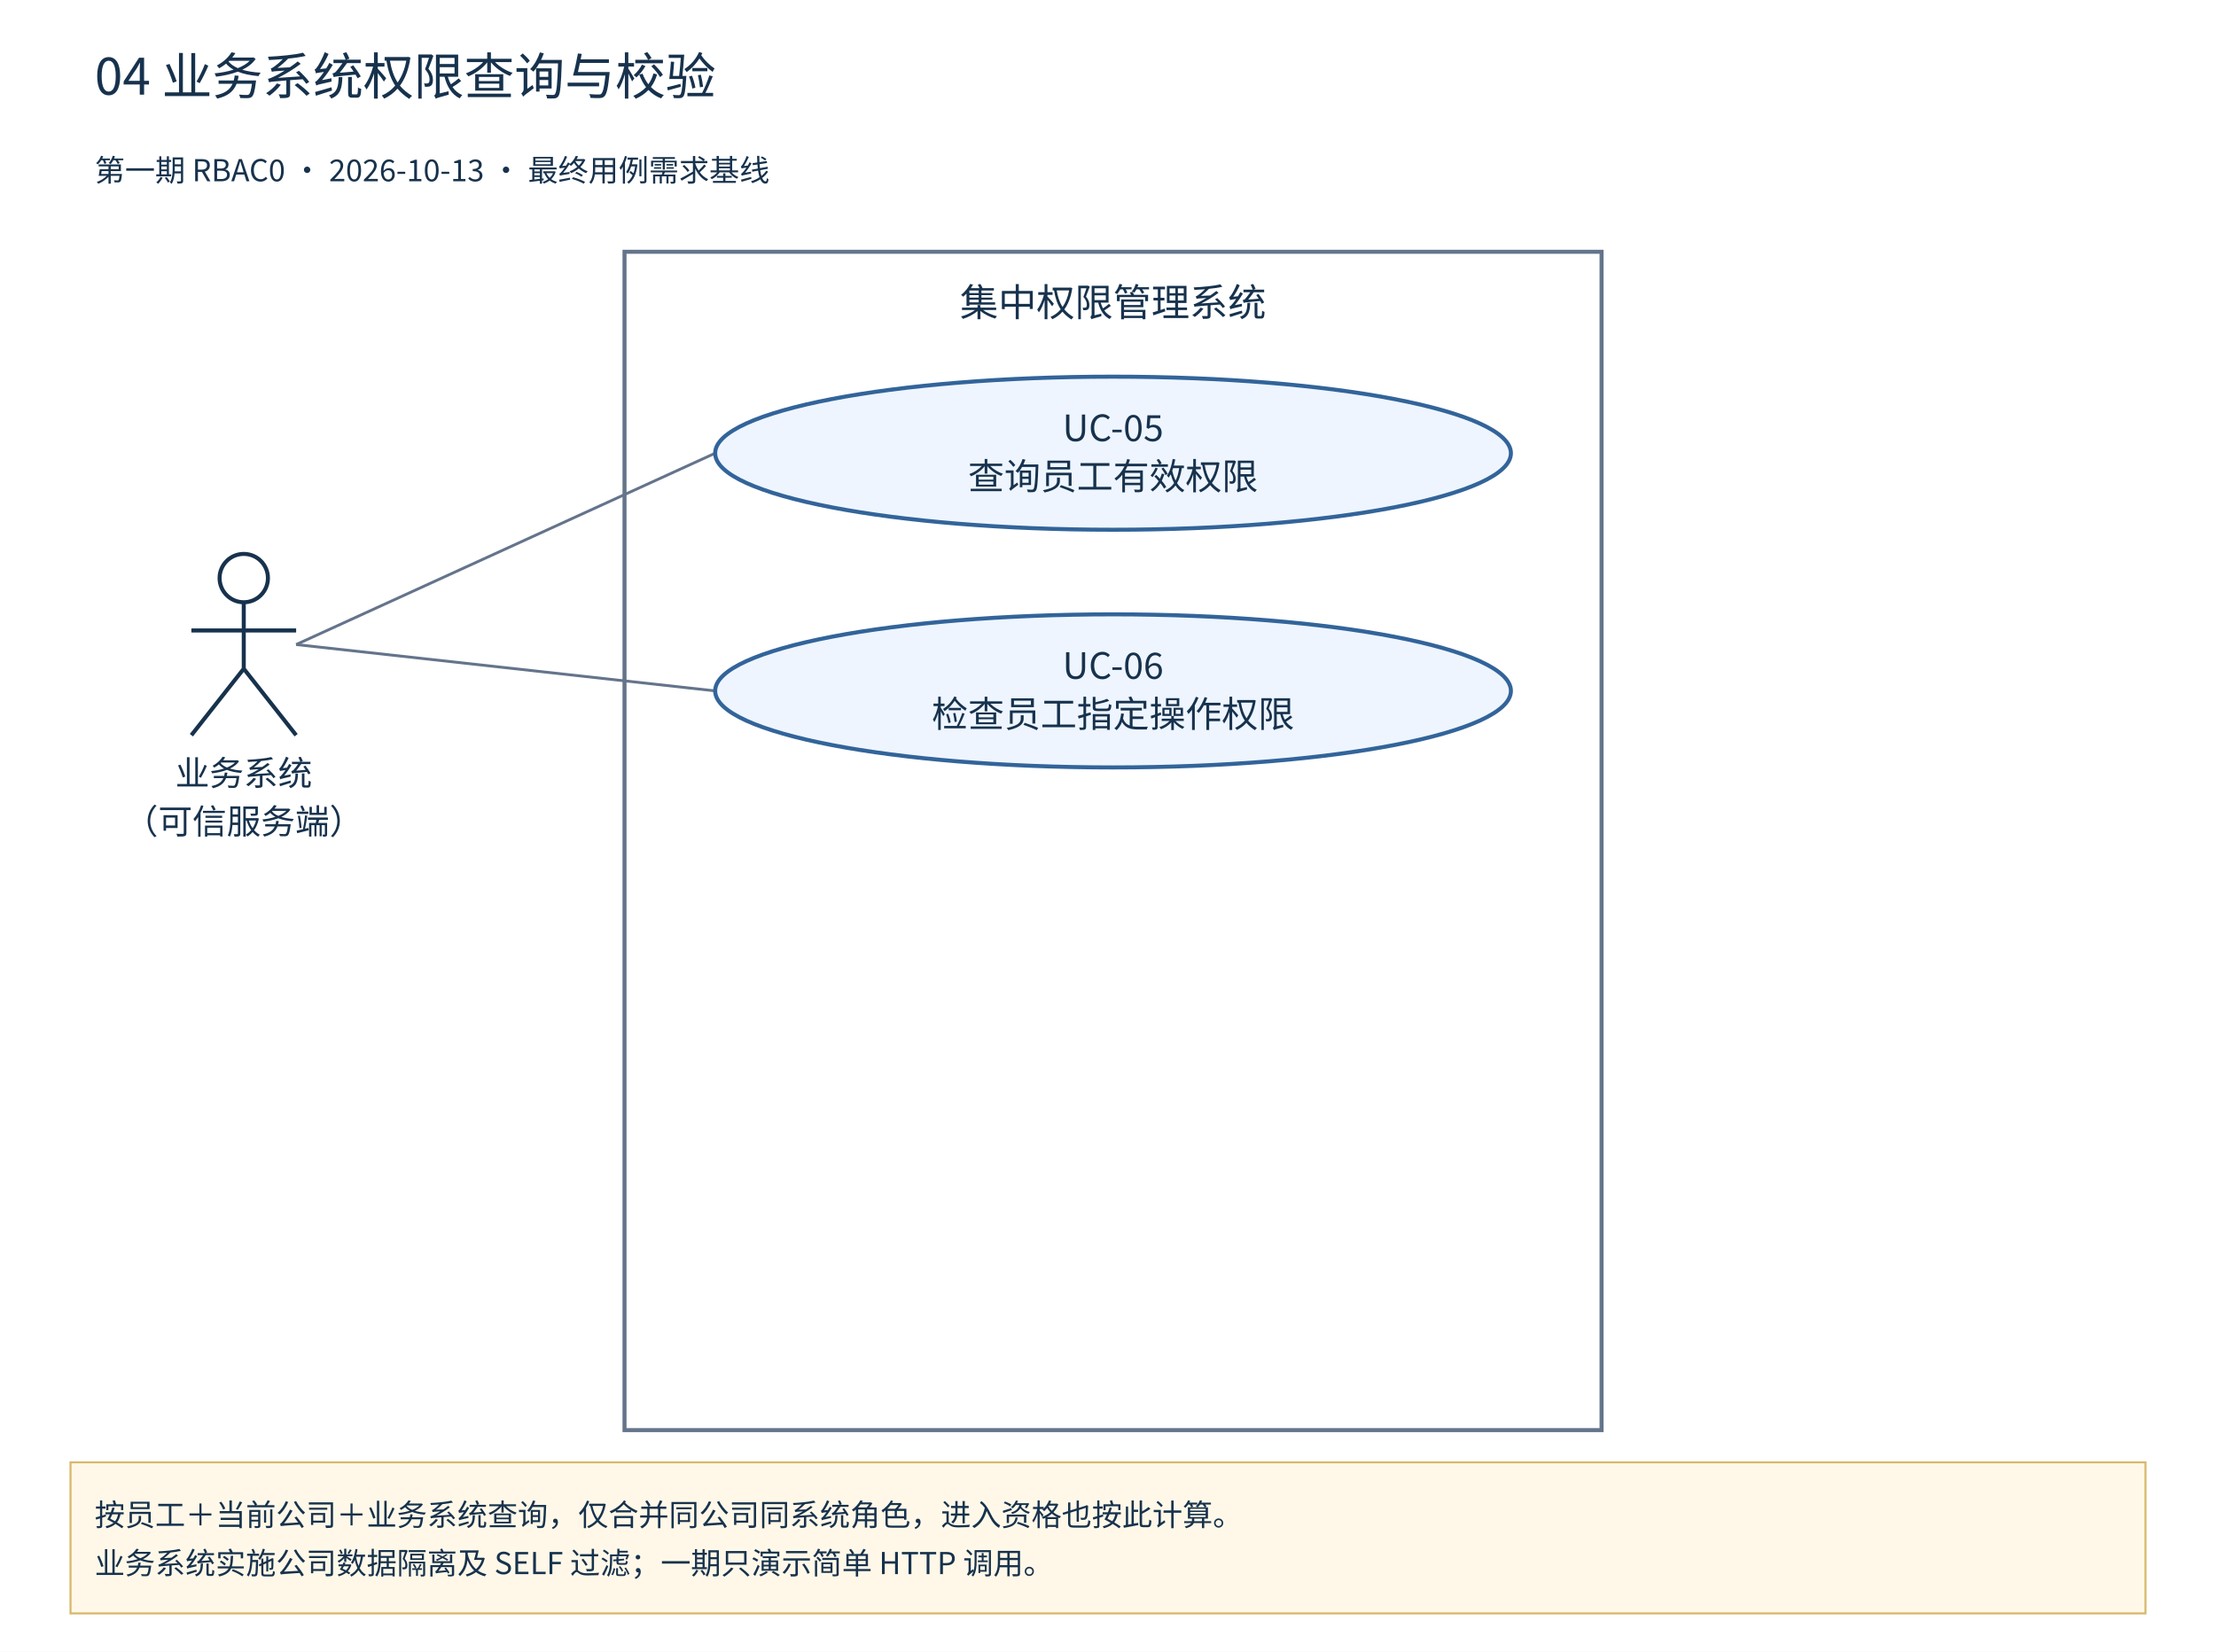
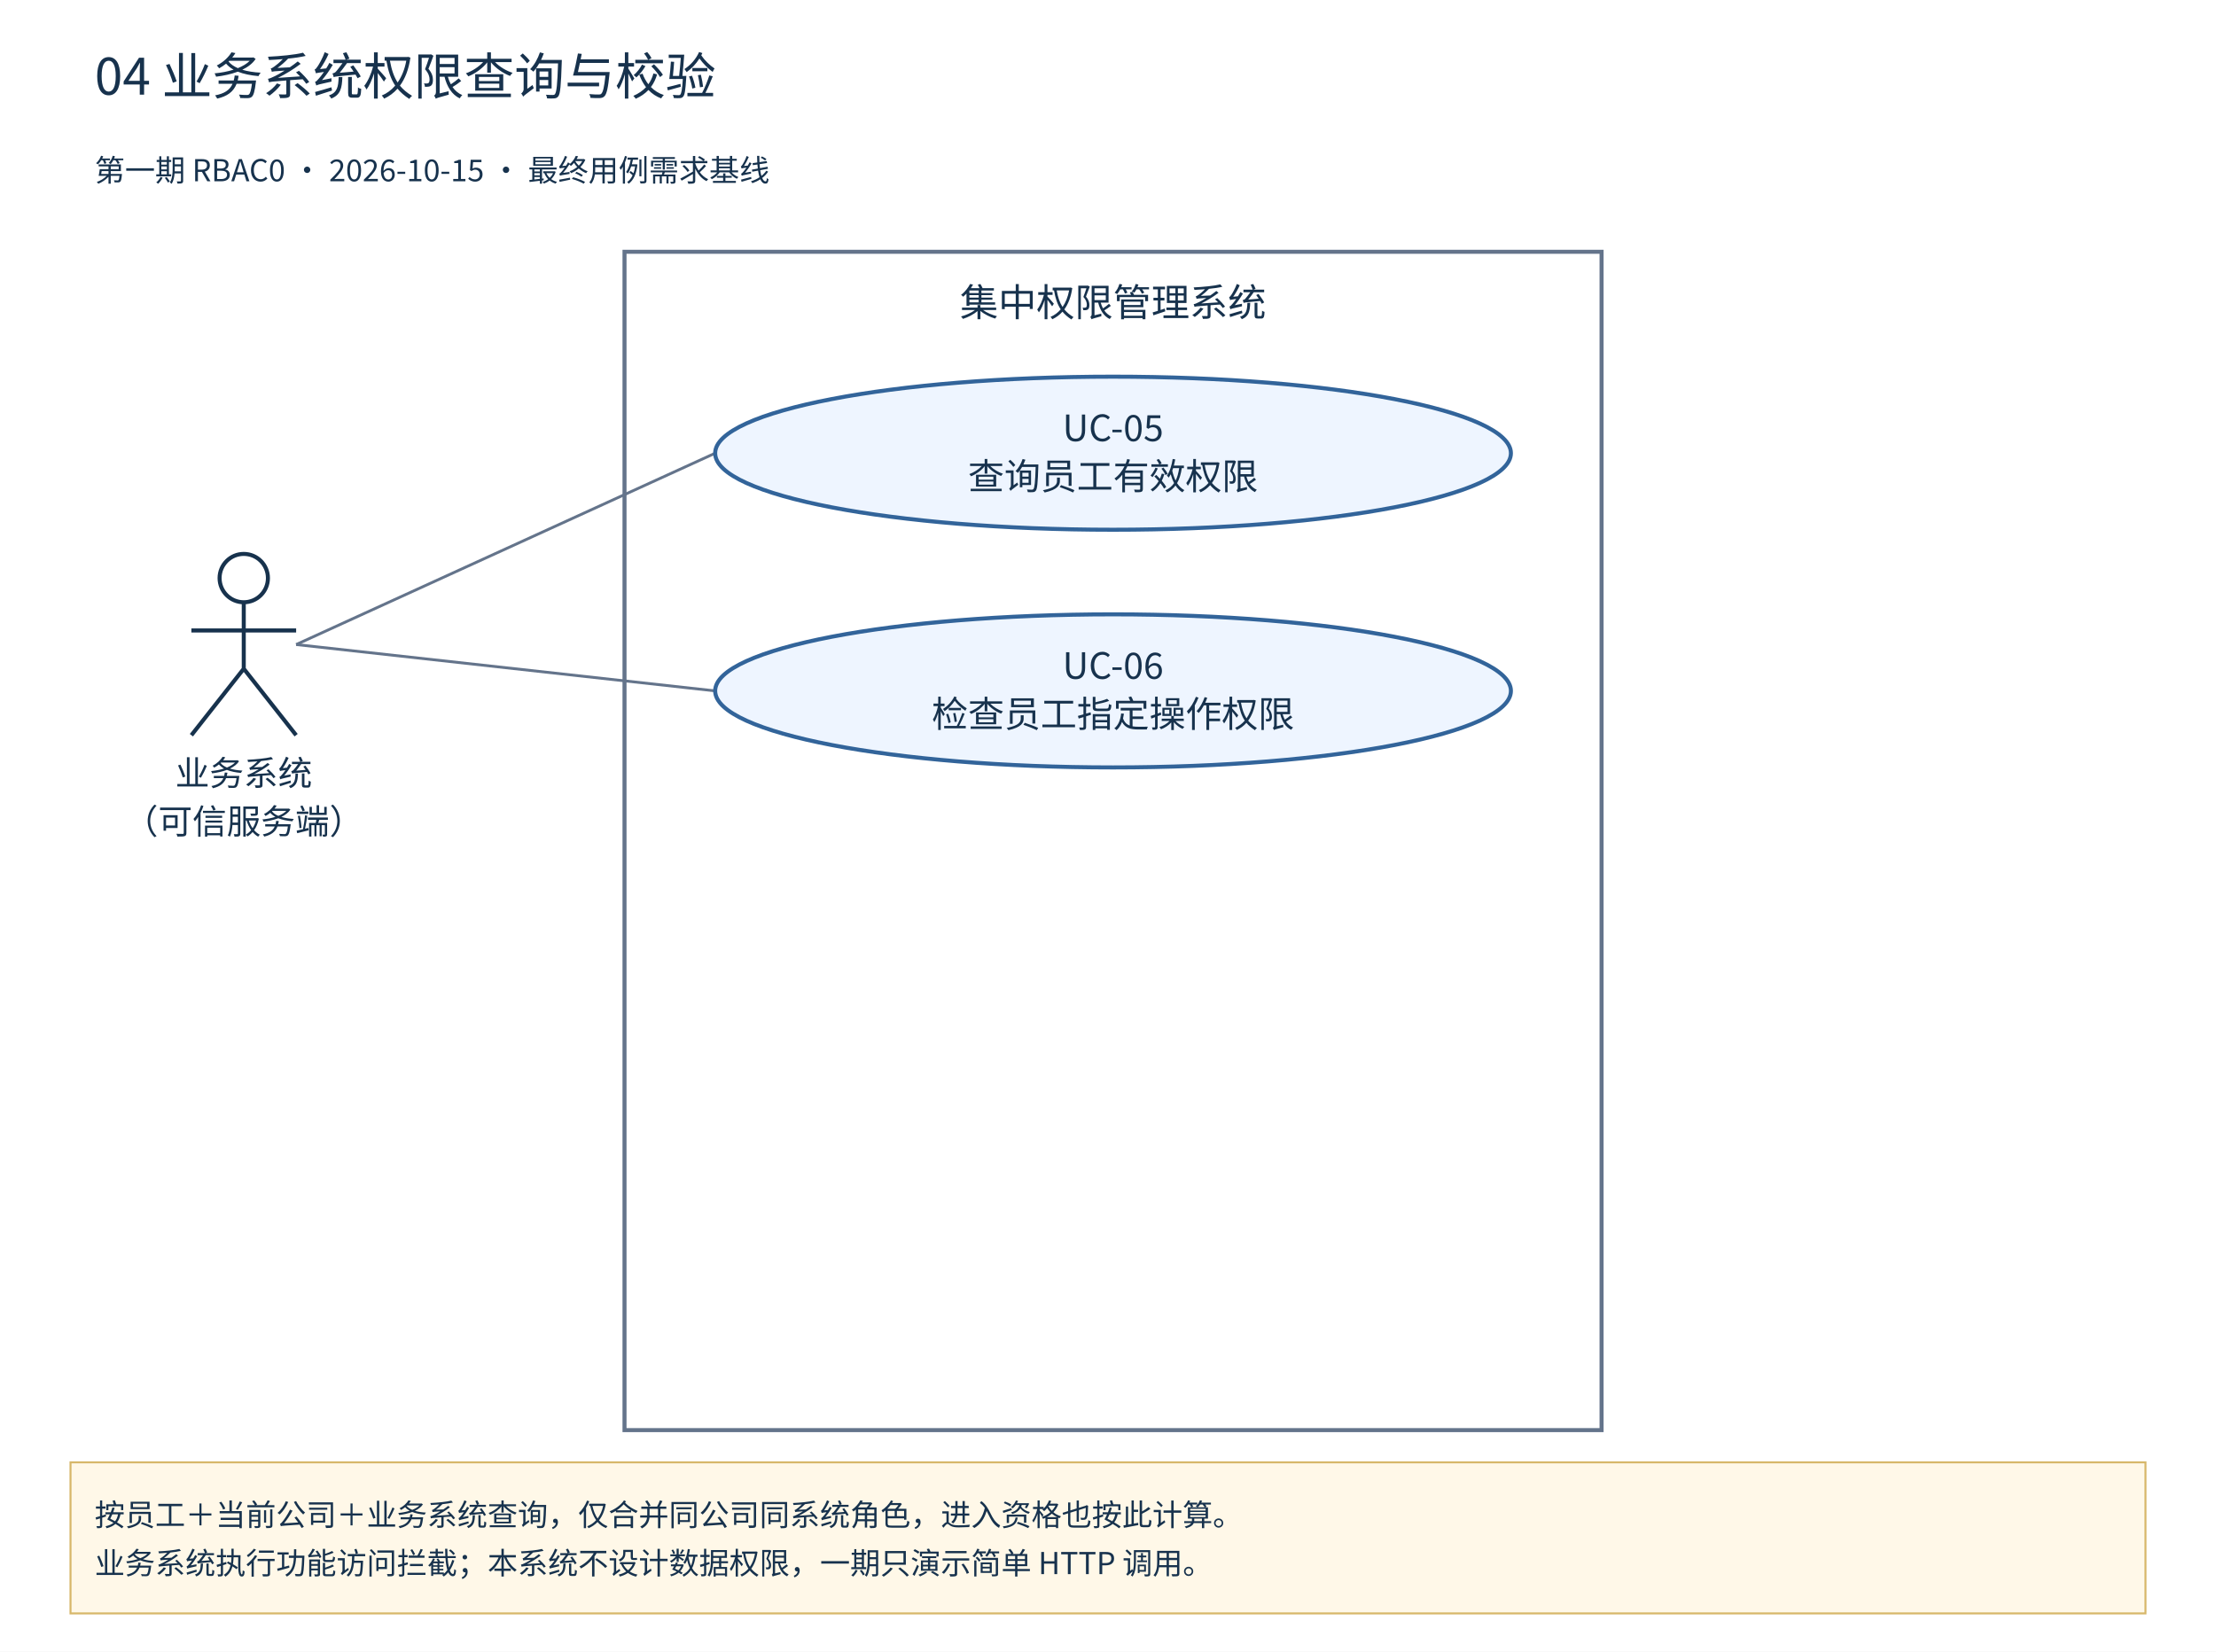
<svg xmlns="http://www.w3.org/2000/svg" width="1100" height="820" viewBox="0 0 1100 820">
  <rect width="100%" height="100%" fill="white" />
  <g font-family="Microsoft YaHei, Noto Sans CJK SC, sans-serif" fill="#17324d">
    <rect x="310.0" y="125.0" width="485.0" height="585.0" fill="white" stroke="#64748b" stroke-width="2" />
    <text x="552.5" y="157.0" font-size="19" text-anchor="middle">集中权限管理系统</text>
    <polyline points="147.0,320.0 355.0,225.0" fill="none" stroke="#64748b" stroke-width="1.4" />
    <polyline points="147.0,320.0 355.0,343.0" fill="none" stroke="#64748b" stroke-width="1.4" />
    <text x="47.0" y="47.0" font-size="25" text-anchor="start">04 业务系统权限查询与校验</text>
-     <text x="47.0" y="90.0" font-size="15" text-anchor="start">第一期 RBAC0 · 2026-10-13 · 最终用例需求基线</text>
+     <text x="47.0" y="90.0" font-size="15" text-anchor="start">第一期 RBAC0 · 2026-10-15 · 最终用例需求基线</text>
    <ellipse cx="552.5" cy="225.0" rx="197.5" ry="38.0" fill="#eef5ff" stroke="#32649a" stroke-width="2" />
    <text x="552.5" y="219.0" font-size="18" text-anchor="middle">UC-05</text>
    <text x="552.5" y="243.0" font-size="18" text-anchor="middle">查询员工有效权限</text>
    <ellipse cx="552.5" cy="343.0" rx="197.5" ry="38.0" fill="#eef5ff" stroke="#32649a" stroke-width="2" />
    <text x="552.5" y="337.0" font-size="18" text-anchor="middle">UC-06</text>
    <text x="552.5" y="361.0" font-size="18" text-anchor="middle">检查员工指定操作权限</text>
    <g stroke="#17324d" stroke-width="2" fill="white">
      <circle cx="121.0" cy="287.0" r="12" />
      <path d="M 121.0 299.0 V 332.0 M 95.0 313.0 H 147.0 M 121.0 332.0 L 95.0 365.0 M 121.0 332.0 L 147.0 365.0" fill="none" />
    </g>
    <text x="121.0" y="390.0" font-size="17" text-anchor="middle">业务系统</text>
    <text x="121.0" y="414.0" font-size="17" text-anchor="middle">（可信服务端）</text>
    <rect x="35.0" y="726.0" width="1030.0" height="75.0" fill="#fff8e8" stroke="#d7b76a" />
    <text x="47.0" y="757.5" font-size="15" text-anchor="start">按员工＋当前公司＋业务系统查询，仅合并同公司同系统角色，进入资格也按此计算。</text>
-     <text x="47.0" y="781.5" font-size="15" text-anchor="start">业务系统实施公司数据隔离及 SELF 过滤；一期只演示简单 HTTP 调用。</text>
+     <text x="47.0" y="781.5" font-size="15" text-anchor="start">业务系统执行功能访问拦截；本系统不设计数据权限，一期只演示简单 HTTP 调用。</text>
  </g>
</svg>
